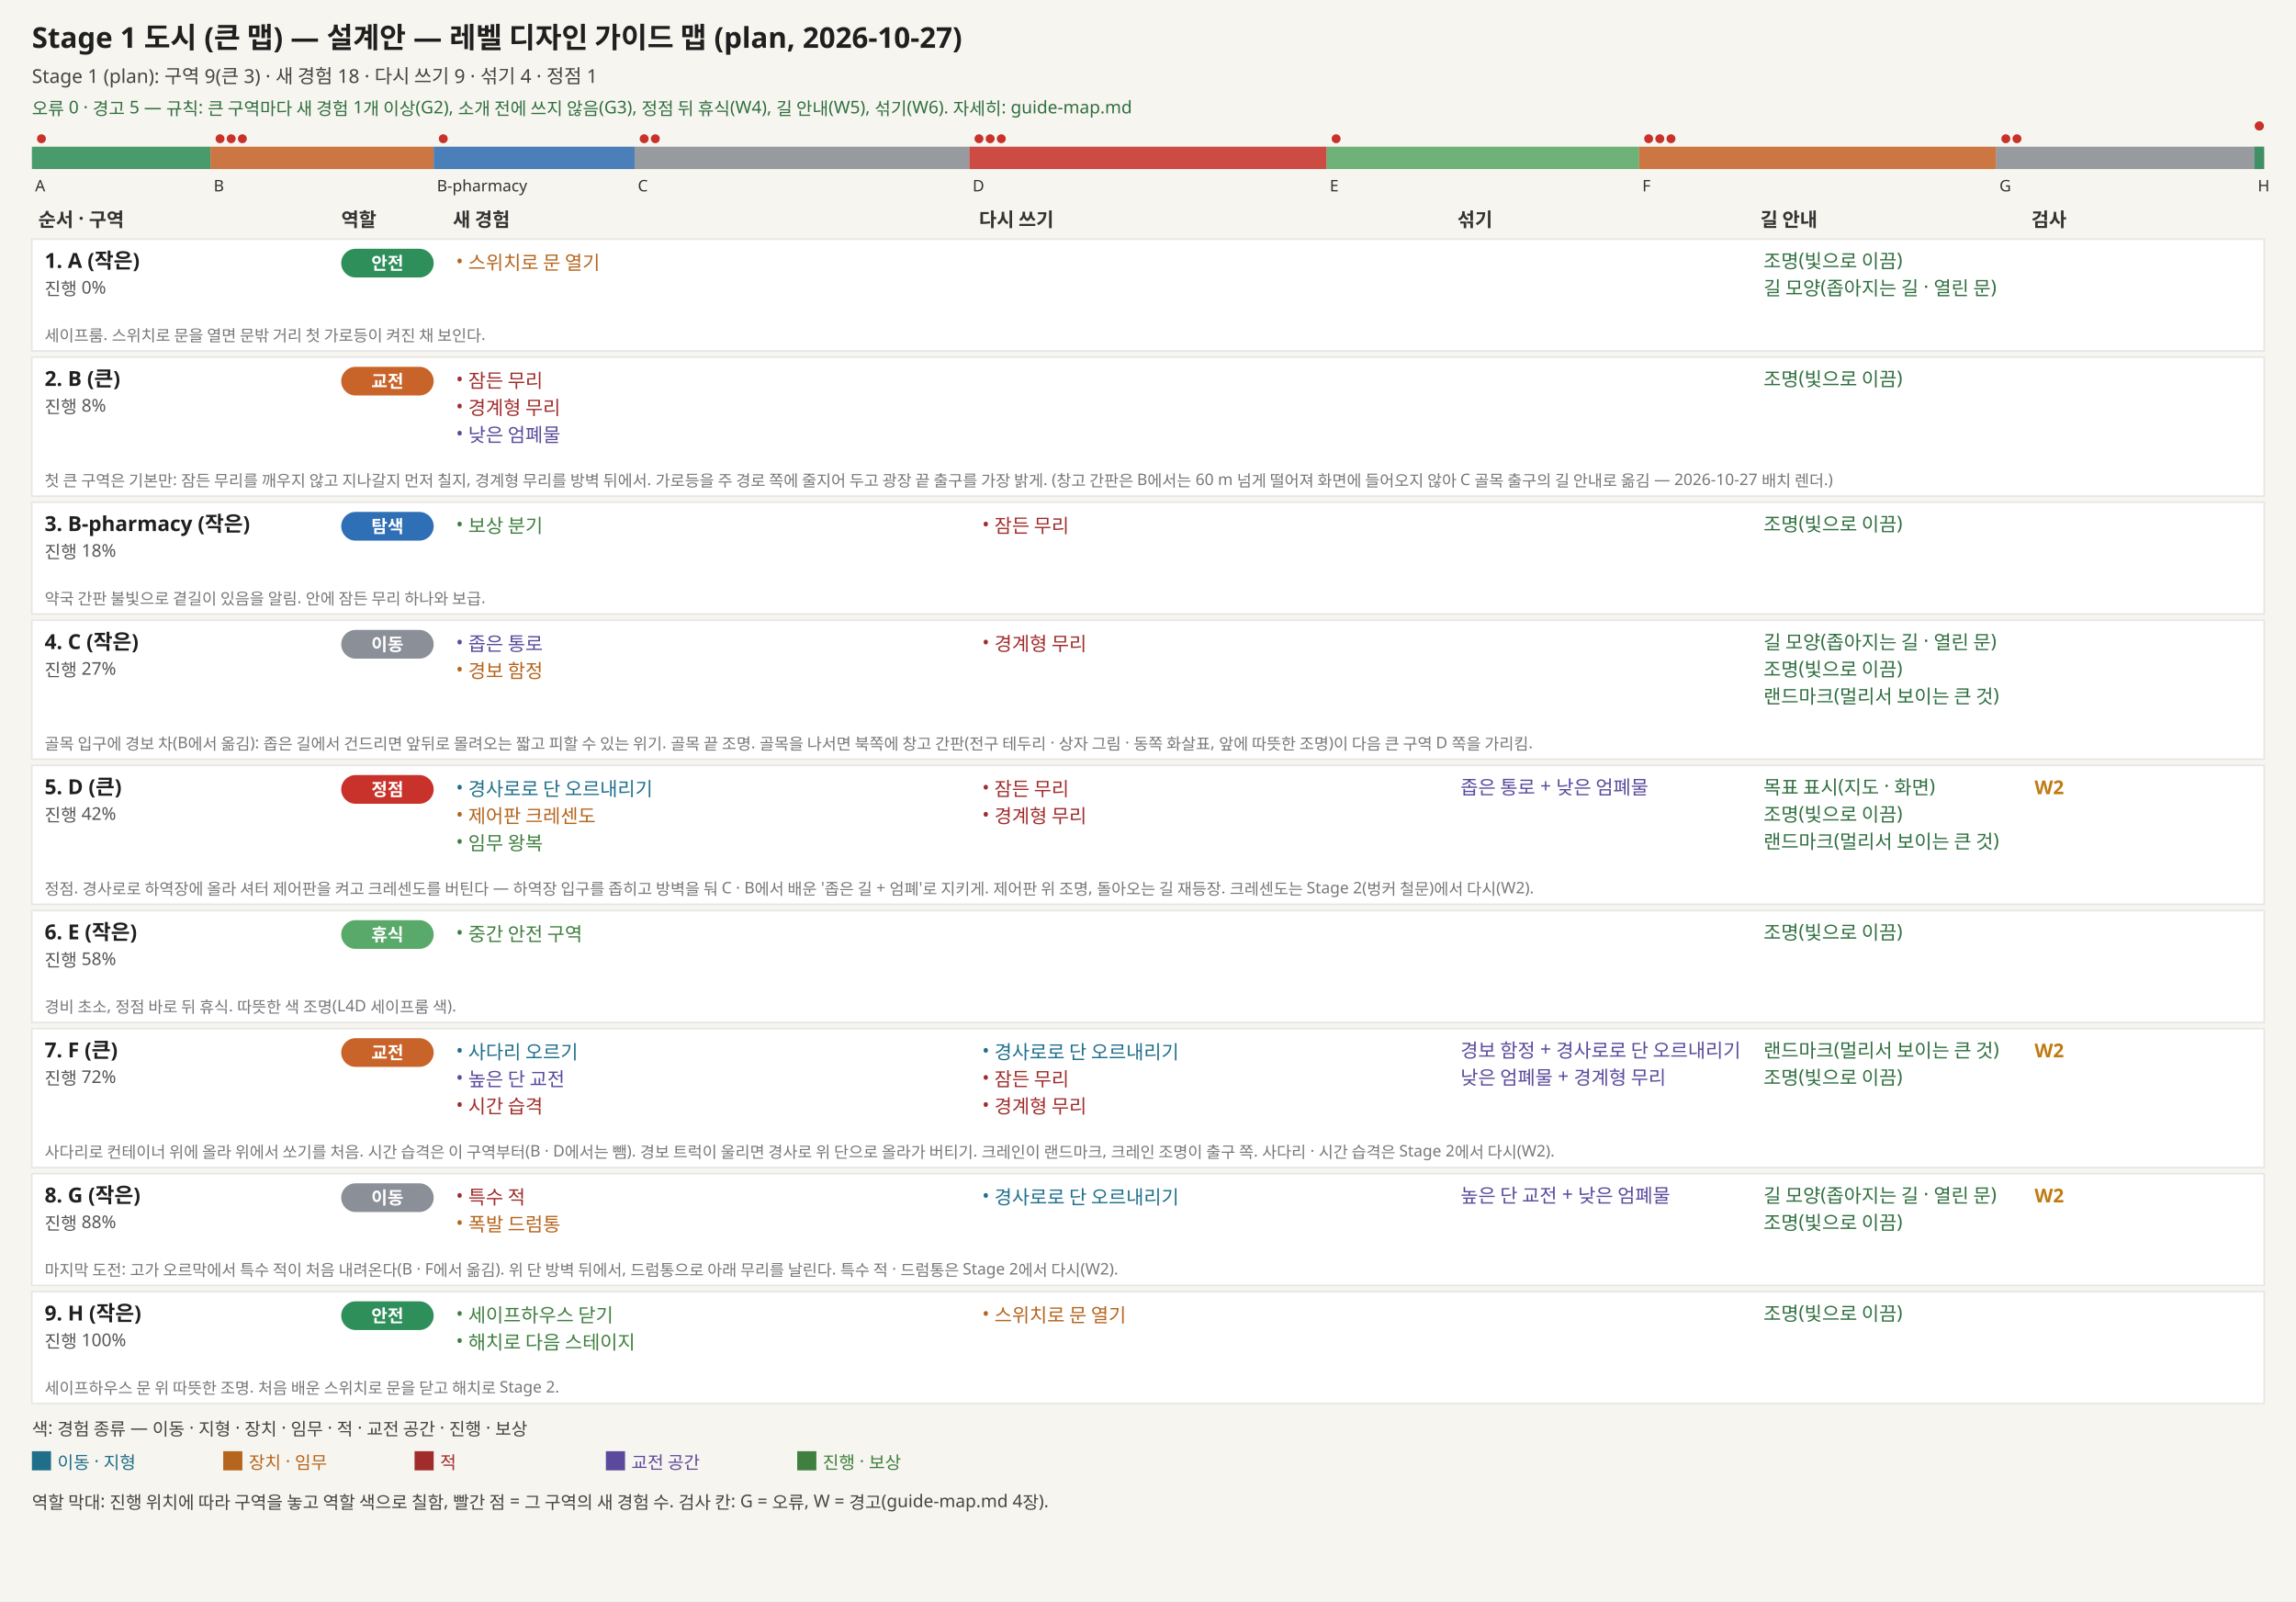
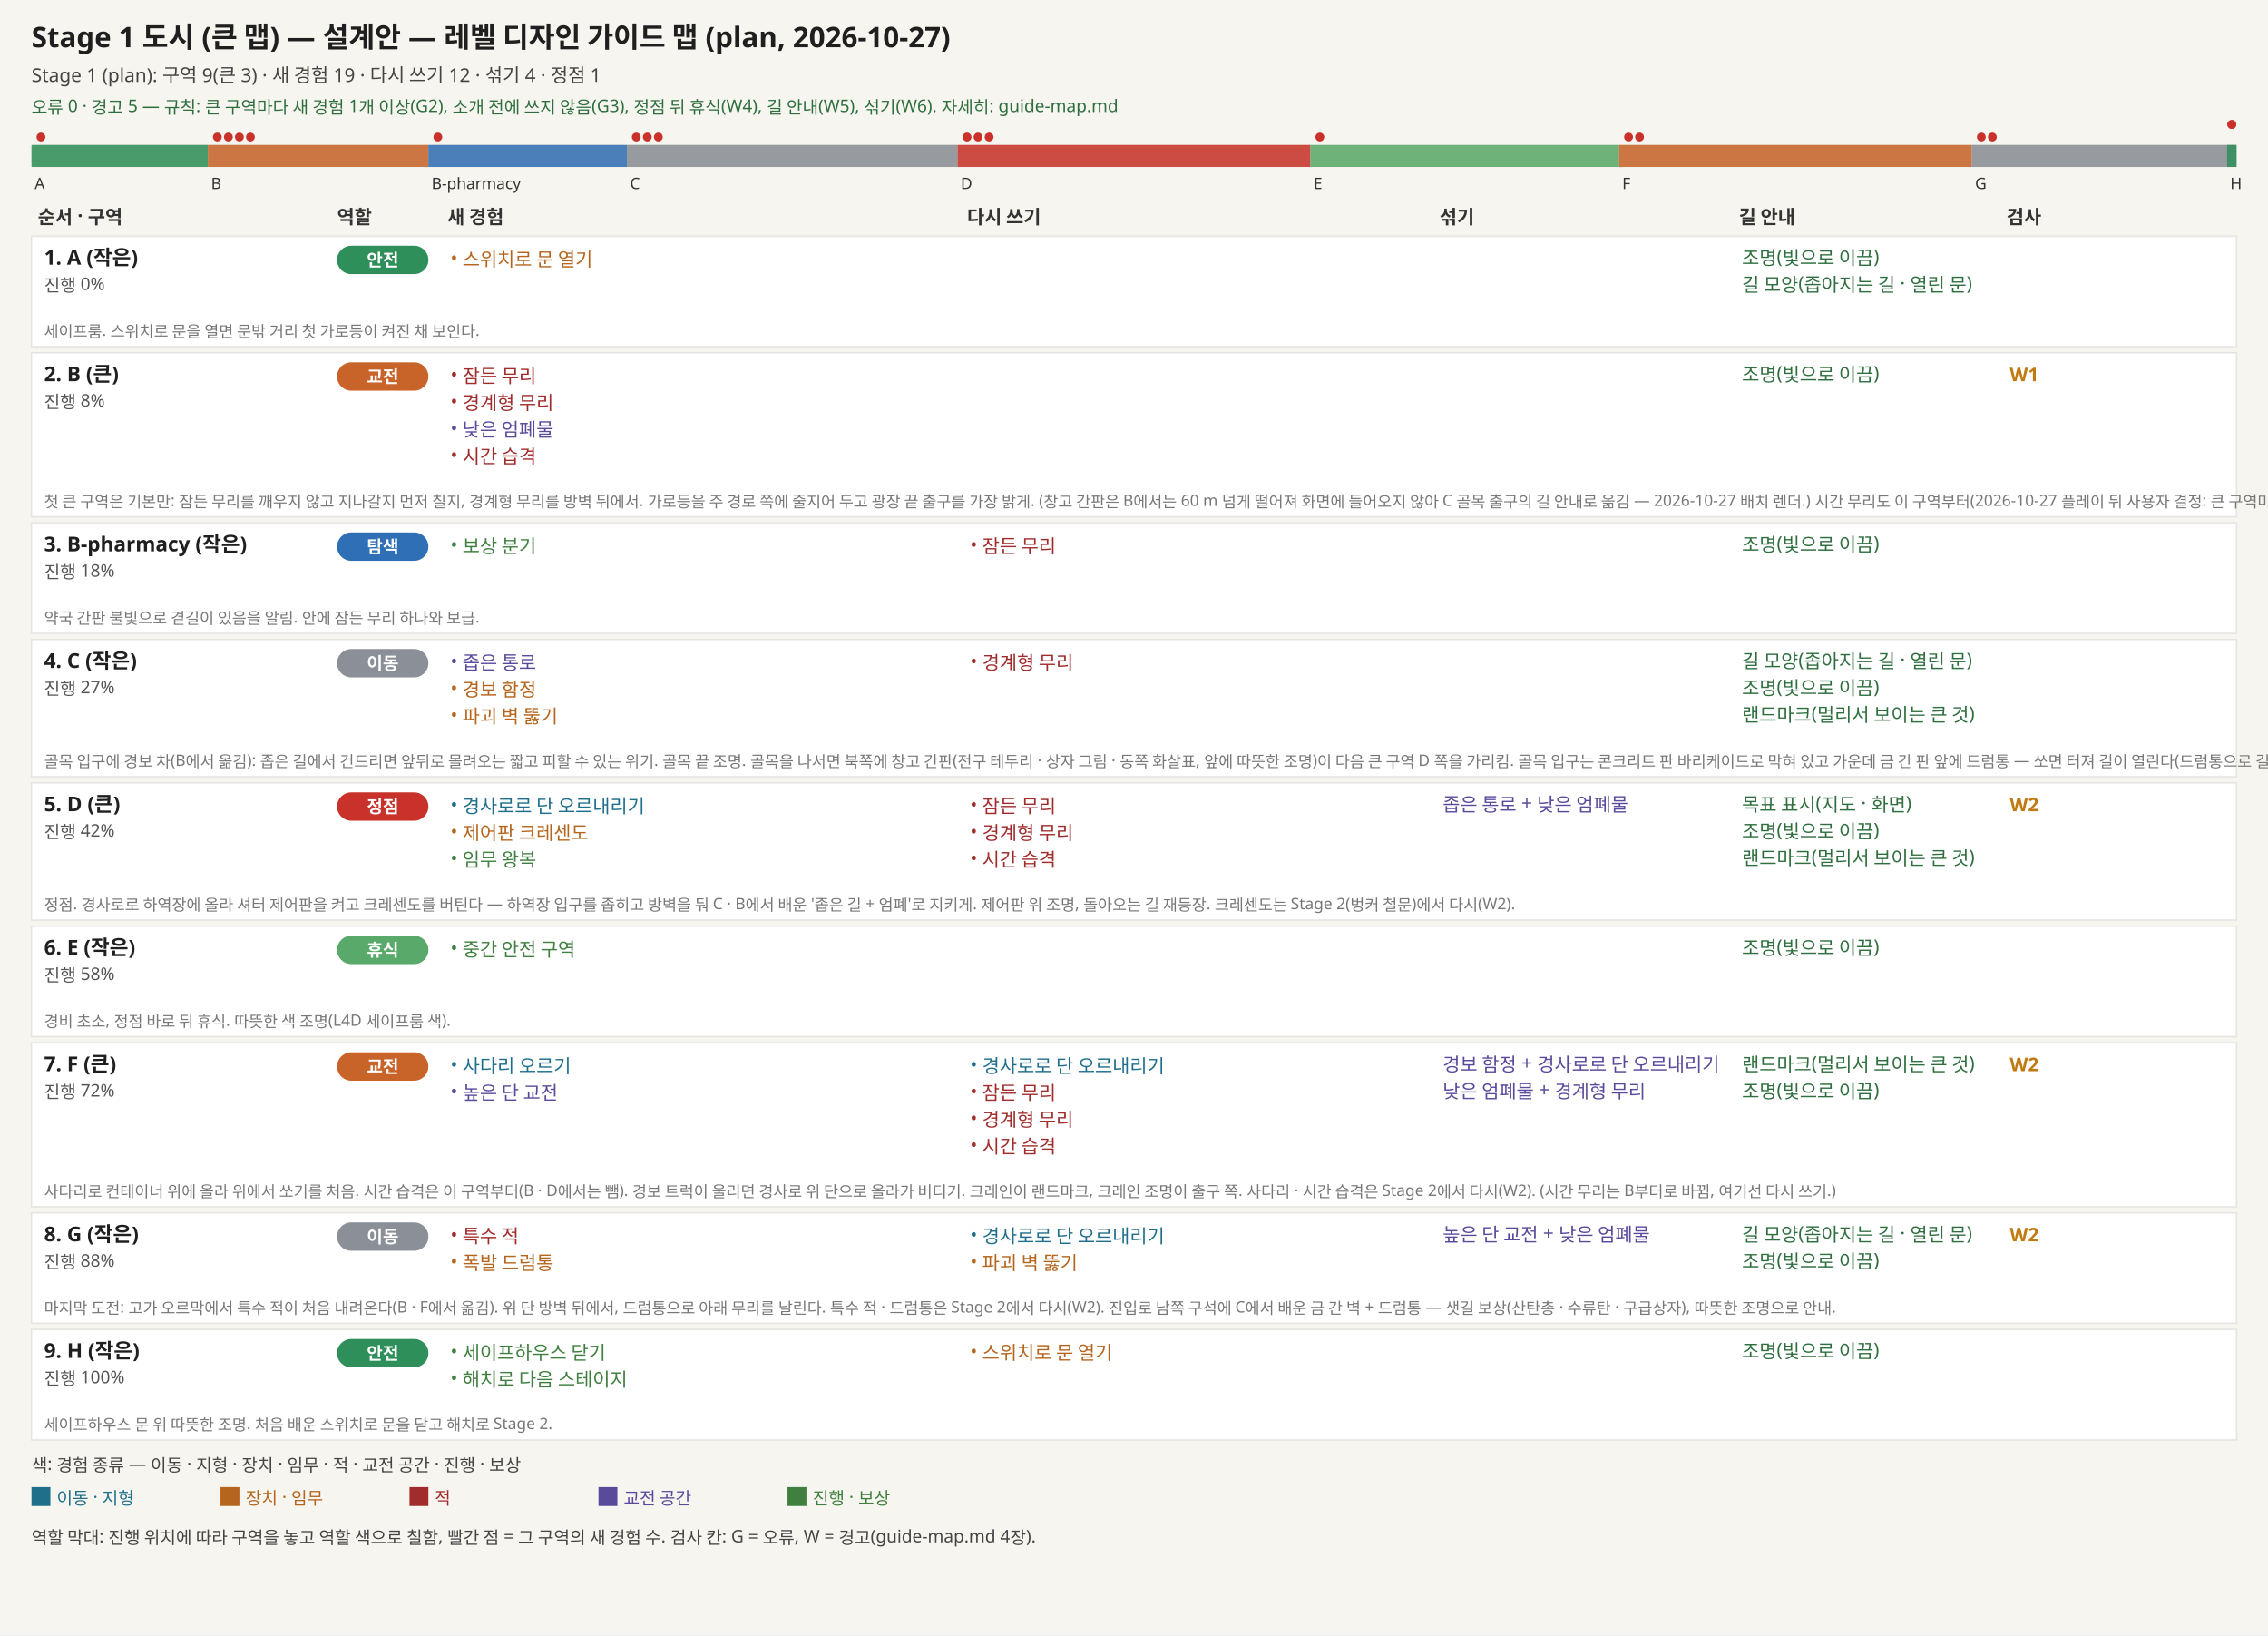
- <svg xmlns="http://www.w3.org/2000/svg" width="1440" height="1004" viewBox="0 0 1440 1004" font-family="Noto Sans KR, Malgun Gothic, sans-serif">
+ <svg xmlns="http://www.w3.org/2000/svg" width="1440" height="1038" viewBox="0 0 1440 1038" font-family="Noto Sans KR, Malgun Gothic, sans-serif">
  <rect width="100%" height="100%" fill="#f7f5ef" />
  <text x="20" y="30" font-size="18" fill="#1f1f1f" font-weight="bold" text-anchor="start">Stage 1 도시 (큰 맵) — 설계안 — 레벨 디자인 가이드 맵 (plan, 2026-10-27)</text>
-   <text x="20" y="52" font-size="12" fill="#444" font-weight="normal" text-anchor="start">Stage 1 (plan): 구역 9(큰 3) · 새 경험 18 · 다시 쓰기 9 · 섞기 4 · 정점 1</text>
+   <text x="20" y="52" font-size="12" fill="#444" font-weight="normal" text-anchor="start">Stage 1 (plan): 구역 9(큰 3) · 새 경험 19 · 다시 쓰기 12 · 섞기 4 · 정점 1</text>
  <text x="20" y="72" font-size="11" fill="#2f6f3f" font-weight="normal" text-anchor="start">오류 0 · 경고 5 — 규칙: 큰 구역마다 새 경험 1개 이상(G2), 소개 전에 쓰지 않음(G3), 정점 뒤 휴식(W4), 길 안내(W5), 섞기(W6). 자세히: guide-map.md</text>
  <rect x="20" y="92" width="1400" height="14" fill="#e3ded0" rx="3" />
  <rect x="20.0" y="92" width="112.0" height="14" fill="#2f8f5b" opacity=".85" />
  <text x="22.0" y="120" font-size="10" fill="#333" font-weight="normal" text-anchor="start">A</text>
  <circle cx="26.0" cy="87" r="2.8" fill="#c8322a" />
  <rect x="132.0" y="92" width="140.0" height="14" fill="#c8642a" opacity=".85" />
  <text x="134.0" y="120" font-size="10" fill="#333" font-weight="normal" text-anchor="start">B</text>
  <circle cx="138.0" cy="87" r="2.8" fill="#c8322a" />
  <circle cx="145.0" cy="87" r="2.8" fill="#c8322a" />
  <circle cx="152.0" cy="87" r="2.8" fill="#c8322a" />
+   <circle cx="159.0" cy="87" r="2.8" fill="#c8322a" />
  <rect x="272.0" y="92" width="126.0" height="14" fill="#2f6fb5" opacity=".85" />
  <text x="274.0" y="120" font-size="10" fill="#333" font-weight="normal" text-anchor="start">B-pharmacy</text>
  <circle cx="278.0" cy="87" r="2.8" fill="#c8322a" />
  <rect x="398.0" y="92" width="210.0" height="14" fill="#8a8f98" opacity=".85" />
  <text x="400.0" y="120" font-size="10" fill="#333" font-weight="normal" text-anchor="start">C</text>
  <circle cx="404.0" cy="87" r="2.8" fill="#c8322a" />
  <circle cx="411.0" cy="87" r="2.8" fill="#c8322a" />
+   <circle cx="418.0" cy="87" r="2.8" fill="#c8322a" />
  <rect x="608.0" y="92" width="224.0" height="14" fill="#c8322a" opacity=".85" />
  <text x="610.0" y="120" font-size="10" fill="#333" font-weight="normal" text-anchor="start">D</text>
  <circle cx="614.0" cy="87" r="2.8" fill="#c8322a" />
  <circle cx="621.0" cy="87" r="2.8" fill="#c8322a" />
  <circle cx="628.0" cy="87" r="2.8" fill="#c8322a" />
  <rect x="832.0" y="92" width="196.0" height="14" fill="#59a96a" opacity=".85" />
  <text x="834.0" y="120" font-size="10" fill="#333" font-weight="normal" text-anchor="start">E</text>
  <circle cx="838.0" cy="87" r="2.8" fill="#c8322a" />
  <rect x="1028.0" y="92" width="224.0" height="14" fill="#c8642a" opacity=".85" />
  <text x="1030.0" y="120" font-size="10" fill="#333" font-weight="normal" text-anchor="start">F</text>
  <circle cx="1034.0" cy="87" r="2.8" fill="#c8322a" />
  <circle cx="1041.0" cy="87" r="2.8" fill="#c8322a" />
-   <circle cx="1048.0" cy="87" r="2.8" fill="#c8322a" />
  <rect x="1252.0" y="92" width="168.0" height="14" fill="#8a8f98" opacity=".85" />
  <text x="1254.0" y="120" font-size="10" fill="#333" font-weight="normal" text-anchor="start">G</text>
  <circle cx="1258.0" cy="87" r="2.8" fill="#c8322a" />
  <circle cx="1265.0" cy="87" r="2.8" fill="#c8322a" />
  <rect x="1414.0" y="92" width="6.0" height="14" fill="#2f8f5b" opacity=".85" />
  <text x="1416" y="120" font-size="10" fill="#333" font-weight="normal" text-anchor="start">H</text>
  <circle cx="1417.0" cy="79" r="2.8" fill="#c8322a" />
  <circle cx="1417.0" cy="79" r="2.8" fill="#c8322a" />
  <text x="24" y="142" font-size="12" fill="#333" font-weight="bold" text-anchor="start">순서 · 구역</text>
  <text x="214" y="142" font-size="12" fill="#333" font-weight="bold" text-anchor="start">역할</text>
  <text x="284" y="142" font-size="12" fill="#333" font-weight="bold" text-anchor="start">새 경험</text>
  <text x="614" y="142" font-size="12" fill="#333" font-weight="bold" text-anchor="start">다시 쓰기</text>
  <text x="914" y="142" font-size="12" fill="#333" font-weight="bold" text-anchor="start">섞기</text>
  <text x="1104" y="142" font-size="12" fill="#333" font-weight="bold" text-anchor="start">길 안내</text>
  <text x="1274" y="142" font-size="12" fill="#333" font-weight="bold" text-anchor="start">검사</text>
  <rect x="20" y="150" width="1400" height="70" fill="#ffffff" stroke="#00000014" />
  <text x="28" y="168" font-size="13" fill="#1f1f1f" font-weight="bold" text-anchor="start">1. A (작은)</text>
  <text x="28" y="185" font-size="11" fill="#555" font-weight="normal" text-anchor="start">진행 0%</text>
  <rect x="214" y="156" width="58" height="18" rx="9" fill="#2f8f5b" />
  <text x="243" y="169" font-size="11" fill="#fff" font-weight="bold" text-anchor="middle">안전</text>
  <text x="286" y="168" font-size="12" fill="#b5651d" font-weight="normal" text-anchor="start">• 스위치로 문 열기</text>
  <text x="1106" y="168" font-size="12" fill="#2f6f3f" font-weight="normal" text-anchor="start">조명(빛으로 이끔)</text>
  <text x="1106" y="185" font-size="12" fill="#2f6f3f" font-weight="normal" text-anchor="start">길 모양(좁아지는 길 · 열린 문)</text>
  <text x="28" y="214" font-size="10" fill="#777" font-weight="normal" text-anchor="start">세이프룸. 스위치로 문을 열면 문밖 거리 첫 가로등이 켜진 채 보인다.</text>
-   <rect x="20" y="224" width="1400" height="87" fill="#ffffff" stroke="#00000014" />
+   <rect x="20" y="224" width="1400" height="104" fill="#ffffff" stroke="#00000014" />
  <text x="28" y="242" font-size="13" fill="#1f1f1f" font-weight="bold" text-anchor="start">2. B (큰)</text>
  <text x="28" y="259" font-size="11" fill="#555" font-weight="normal" text-anchor="start">진행 8%</text>
  <rect x="214" y="230" width="58" height="18" rx="9" fill="#c8642a" />
  <text x="243" y="243" font-size="11" fill="#fff" font-weight="bold" text-anchor="middle">교전</text>
  <text x="286" y="242" font-size="12" fill="#a02c2c" font-weight="normal" text-anchor="start">• 잠든 무리</text>
  <text x="286" y="259" font-size="12" fill="#a02c2c" font-weight="normal" text-anchor="start">• 경계형 무리</text>
  <text x="286" y="276" font-size="12" fill="#5b4a9c" font-weight="normal" text-anchor="start">• 낮은 엄폐물</text>
+   <text x="286" y="293" font-size="12" fill="#a02c2c" font-weight="normal" text-anchor="start">• 시간 습격</text>
  <text x="1106" y="242" font-size="12" fill="#2f6f3f" font-weight="normal" text-anchor="start">조명(빛으로 이끔)</text>
-   <text x="28" y="305" font-size="10" fill="#777" font-weight="normal" text-anchor="start">첫 큰 구역은 기본만: 잠든 무리를 깨우지 않고 지나갈지 먼저 칠지, 경계형 무리를 방벽 뒤에서. 가로등을 주 경로 쪽에 줄지어 두고 광장 끝 출구를 가장 밝게. (창고 간판은 B에서는 60 m 넘게 떨어져 화면에 들어오지 않아 C 골목 출구의 길 안내로 옮김 — 2026-10-27 배치 렌더.)</text>
-   <rect x="20" y="315" width="1400" height="70" fill="#ffffff" stroke="#00000014" />
-   <text x="28" y="333" font-size="13" fill="#1f1f1f" font-weight="bold" text-anchor="start">3. B-pharmacy (작은)</text>
-   <text x="28" y="350" font-size="11" fill="#555" font-weight="normal" text-anchor="start">진행 18%</text>
-   <rect x="214" y="321" width="58" height="18" rx="9" fill="#2f6fb5" />
-   <text x="243" y="334" font-size="11" fill="#fff" font-weight="bold" text-anchor="middle">탐색</text>
-   <text x="286" y="333" font-size="12" fill="#3f7f3f" font-weight="normal" text-anchor="start">• 보상 분기</text>
-   <text x="616" y="333" font-size="12" fill="#a02c2c" font-weight="normal" text-anchor="start">• 잠든 무리</text>
-   <text x="1106" y="333" font-size="12" fill="#2f6f3f" font-weight="normal" text-anchor="start">조명(빛으로 이끔)</text>
-   <text x="28" y="379" font-size="10" fill="#777" font-weight="normal" text-anchor="start">약국 간판 불빛으로 곁길이 있음을 알림. 안에 잠든 무리 하나와 보급.</text>
-   <rect x="20" y="389" width="1400" height="87" fill="#ffffff" stroke="#00000014" />
-   <text x="28" y="407" font-size="13" fill="#1f1f1f" font-weight="bold" text-anchor="start">4. C (작은)</text>
-   <text x="28" y="424" font-size="11" fill="#555" font-weight="normal" text-anchor="start">진행 27%</text>
-   <rect x="214" y="395" width="58" height="18" rx="9" fill="#8a8f98" />
-   <text x="243" y="408" font-size="11" fill="#fff" font-weight="bold" text-anchor="middle">이동</text>
-   <text x="286" y="407" font-size="12" fill="#5b4a9c" font-weight="normal" text-anchor="start">• 좁은 통로</text>
-   <text x="286" y="424" font-size="12" fill="#b5651d" font-weight="normal" text-anchor="start">• 경보 함정</text>
-   <text x="616" y="407" font-size="12" fill="#a02c2c" font-weight="normal" text-anchor="start">• 경계형 무리</text>
-   <text x="1106" y="407" font-size="12" fill="#2f6f3f" font-weight="normal" text-anchor="start">길 모양(좁아지는 길 · 열린 문)</text>
-   <text x="1106" y="424" font-size="12" fill="#2f6f3f" font-weight="normal" text-anchor="start">조명(빛으로 이끔)</text>
-   <text x="1106" y="441" font-size="12" fill="#2f6f3f" font-weight="normal" text-anchor="start">랜드마크(멀리서 보이는 큰 것)</text>
-   <text x="28" y="470" font-size="10" fill="#777" font-weight="normal" text-anchor="start">골목 입구에 경보 차(B에서 옮김): 좁은 길에서 건드리면 앞뒤로 몰려오는 짧고 피할 수 있는 위기. 골목 끝 조명. 골목을 나서면 북쪽에 창고 간판(전구 테두리 · 상자 그림 · 동쪽 화살표, 앞에 따뜻한 조명)이 다음 큰 구역 D 쪽을 가리킴.</text>
-   <rect x="20" y="480" width="1400" height="87" fill="#ffffff" stroke="#00000014" />
-   <text x="28" y="498" font-size="13" fill="#1f1f1f" font-weight="bold" text-anchor="start">5. D (큰)</text>
-   <text x="28" y="515" font-size="11" fill="#555" font-weight="normal" text-anchor="start">진행 42%</text>
-   <rect x="214" y="486" width="58" height="18" rx="9" fill="#c8322a" />
-   <text x="243" y="499" font-size="11" fill="#fff" font-weight="bold" text-anchor="middle">정점</text>
-   <text x="286" y="498" font-size="12" fill="#1f6f8b" font-weight="normal" text-anchor="start">• 경사로로 단 오르내리기</text>
-   <text x="286" y="515" font-size="12" fill="#b5651d" font-weight="normal" text-anchor="start">• 제어판 크레센도</text>
-   <text x="286" y="532" font-size="12" fill="#3f7f3f" font-weight="normal" text-anchor="start">• 임무 왕복</text>
-   <text x="616" y="498" font-size="12" fill="#a02c2c" font-weight="normal" text-anchor="start">• 잠든 무리</text>
-   <text x="616" y="515" font-size="12" fill="#a02c2c" font-weight="normal" text-anchor="start">• 경계형 무리</text>
-   <text x="916" y="498" font-size="12" fill="#5b4a9c" font-weight="normal" text-anchor="start">좁은 통로 + 낮은 엄폐물</text>
-   <text x="1106" y="498" font-size="12" fill="#2f6f3f" font-weight="normal" text-anchor="start">목표 표시(지도 · 화면)</text>
-   <text x="1106" y="515" font-size="12" fill="#2f6f3f" font-weight="normal" text-anchor="start">조명(빛으로 이끔)</text>
-   <text x="1106" y="532" font-size="12" fill="#2f6f3f" font-weight="normal" text-anchor="start">랜드마크(멀리서 보이는 큰 것)</text>
-   <text x="1276" y="498" font-size="12" fill="#c07a12" font-weight="bold" text-anchor="start">W2</text>
-   <text x="28" y="561" font-size="10" fill="#777" font-weight="normal" text-anchor="start">정점. 경사로로 하역장에 올라 셔터 제어판을 켜고 크레센도를 버틴다 — 하역장 입구를 좁히고 방벽을 둬 C · B에서 배운 '좁은 길 + 엄폐'로 지키게. 제어판 위 조명, 돌아오는 길 재등장. 크레센도는 Stage 2(벙커 철문)에서 다시(W2).</text>
-   <rect x="20" y="571" width="1400" height="70" fill="#ffffff" stroke="#00000014" />
-   <text x="28" y="589" font-size="13" fill="#1f1f1f" font-weight="bold" text-anchor="start">6. E (작은)</text>
-   <text x="28" y="606" font-size="11" fill="#555" font-weight="normal" text-anchor="start">진행 58%</text>
-   <rect x="214" y="577" width="58" height="18" rx="9" fill="#59a96a" />
-   <text x="243" y="590" font-size="11" fill="#fff" font-weight="bold" text-anchor="middle">휴식</text>
-   <text x="286" y="589" font-size="12" fill="#3f7f3f" font-weight="normal" text-anchor="start">• 중간 안전 구역</text>
-   <text x="1106" y="589" font-size="12" fill="#2f6f3f" font-weight="normal" text-anchor="start">조명(빛으로 이끔)</text>
-   <text x="28" y="635" font-size="10" fill="#777" font-weight="normal" text-anchor="start">경비 초소, 정점 바로 뒤 휴식. 따뜻한 색 조명(L4D 세이프룸 색).</text>
-   <rect x="20" y="645" width="1400" height="87" fill="#ffffff" stroke="#00000014" />
-   <text x="28" y="663" font-size="13" fill="#1f1f1f" font-weight="bold" text-anchor="start">7. F (큰)</text>
-   <text x="28" y="680" font-size="11" fill="#555" font-weight="normal" text-anchor="start">진행 72%</text>
-   <rect x="214" y="651" width="58" height="18" rx="9" fill="#c8642a" />
-   <text x="243" y="664" font-size="11" fill="#fff" font-weight="bold" text-anchor="middle">교전</text>
-   <text x="286" y="663" font-size="12" fill="#1f6f8b" font-weight="normal" text-anchor="start">• 사다리 오르기</text>
-   <text x="286" y="680" font-size="12" fill="#5b4a9c" font-weight="normal" text-anchor="start">• 높은 단 교전</text>
-   <text x="286" y="697" font-size="12" fill="#a02c2c" font-weight="normal" text-anchor="start">• 시간 습격</text>
-   <text x="616" y="663" font-size="12" fill="#1f6f8b" font-weight="normal" text-anchor="start">• 경사로로 단 오르내리기</text>
-   <text x="616" y="680" font-size="12" fill="#a02c2c" font-weight="normal" text-anchor="start">• 잠든 무리</text>
-   <text x="616" y="697" font-size="12" fill="#a02c2c" font-weight="normal" text-anchor="start">• 경계형 무리</text>
-   <text x="916" y="663" font-size="12" fill="#5b4a9c" font-weight="normal" text-anchor="start">경보 함정 + 경사로로 단 오르내리기</text>
-   <text x="916" y="680" font-size="12" fill="#5b4a9c" font-weight="normal" text-anchor="start">낮은 엄폐물 + 경계형 무리</text>
-   <text x="1106" y="663" font-size="12" fill="#2f6f3f" font-weight="normal" text-anchor="start">랜드마크(멀리서 보이는 큰 것)</text>
-   <text x="1106" y="680" font-size="12" fill="#2f6f3f" font-weight="normal" text-anchor="start">조명(빛으로 이끔)</text>
-   <text x="1276" y="663" font-size="12" fill="#c07a12" font-weight="bold" text-anchor="start">W2</text>
-   <text x="28" y="726" font-size="10" fill="#777" font-weight="normal" text-anchor="start">사다리로 컨테이너 위에 올라 위에서 쏘기를 처음. 시간 습격은 이 구역부터(B · D에서는 뺌). 경보 트럭이 울리면 경사로 위 단으로 올라가 버티기. 크레인이 랜드마크, 크레인 조명이 출구 쪽. 사다리 · 시간 습격은 Stage 2에서 다시(W2).</text>
-   <rect x="20" y="736" width="1400" height="70" fill="#ffffff" stroke="#00000014" />
-   <text x="28" y="754" font-size="13" fill="#1f1f1f" font-weight="bold" text-anchor="start">8. G (작은)</text>
-   <text x="28" y="771" font-size="11" fill="#555" font-weight="normal" text-anchor="start">진행 88%</text>
-   <rect x="214" y="742" width="58" height="18" rx="9" fill="#8a8f98" />
-   <text x="243" y="755" font-size="11" fill="#fff" font-weight="bold" text-anchor="middle">이동</text>
-   <text x="286" y="754" font-size="12" fill="#a02c2c" font-weight="normal" text-anchor="start">• 특수 적</text>
-   <text x="286" y="771" font-size="12" fill="#b5651d" font-weight="normal" text-anchor="start">• 폭발 드럼통</text>
-   <text x="616" y="754" font-size="12" fill="#1f6f8b" font-weight="normal" text-anchor="start">• 경사로로 단 오르내리기</text>
-   <text x="916" y="754" font-size="12" fill="#5b4a9c" font-weight="normal" text-anchor="start">높은 단 교전 + 낮은 엄폐물</text>
-   <text x="1106" y="754" font-size="12" fill="#2f6f3f" font-weight="normal" text-anchor="start">길 모양(좁아지는 길 · 열린 문)</text>
-   <text x="1106" y="771" font-size="12" fill="#2f6f3f" font-weight="normal" text-anchor="start">조명(빛으로 이끔)</text>
-   <text x="1276" y="754" font-size="12" fill="#c07a12" font-weight="bold" text-anchor="start">W2</text>
-   <text x="28" y="800" font-size="10" fill="#777" font-weight="normal" text-anchor="start">마지막 도전: 고가 오르막에서 특수 적이 처음 내려온다(B · F에서 옮김). 위 단 방벽 뒤에서, 드럼통으로 아래 무리를 날린다. 특수 적 · 드럼통은 Stage 2에서 다시(W2).</text>
-   <rect x="20" y="810" width="1400" height="70" fill="#ffffff" stroke="#00000014" />
-   <text x="28" y="828" font-size="13" fill="#1f1f1f" font-weight="bold" text-anchor="start">9. H (작은)</text>
-   <text x="28" y="845" font-size="11" fill="#555" font-weight="normal" text-anchor="start">진행 100%</text>
-   <rect x="214" y="816" width="58" height="18" rx="9" fill="#2f8f5b" />
-   <text x="243" y="829" font-size="11" fill="#fff" font-weight="bold" text-anchor="middle">안전</text>
-   <text x="286" y="828" font-size="12" fill="#3f7f3f" font-weight="normal" text-anchor="start">• 세이프하우스 닫기</text>
-   <text x="286" y="845" font-size="12" fill="#3f7f3f" font-weight="normal" text-anchor="start">• 해치로 다음 스테이지</text>
-   <text x="616" y="828" font-size="12" fill="#b5651d" font-weight="normal" text-anchor="start">• 스위치로 문 열기</text>
-   <text x="1106" y="828" font-size="12" fill="#2f6f3f" font-weight="normal" text-anchor="start">조명(빛으로 이끔)</text>
-   <text x="28" y="874" font-size="10" fill="#777" font-weight="normal" text-anchor="start">세이프하우스 문 위 따뜻한 조명. 처음 배운 스위치로 문을 닫고 해치로 Stage 2.</text>
-   <text x="20" y="900" font-size="11" fill="#444" font-weight="normal" text-anchor="start">색: 경험 종류 — 이동 · 지형 · 장치 · 임무 · 적 · 교전 공간 · 진행 · 보상</text>
-   <rect x="20" y="910" width="12" height="12" fill="#1f6f8b" />
-   <text x="36" y="921" font-size="11" fill="#1f6f8b" font-weight="normal" text-anchor="start">이동 · 지형</text>
-   <rect x="140" y="910" width="12" height="12" fill="#b5651d" />
-   <text x="156" y="921" font-size="11" fill="#b5651d" font-weight="normal" text-anchor="start">장치 · 임무</text>
-   <rect x="260" y="910" width="12" height="12" fill="#a02c2c" />
-   <text x="276" y="921" font-size="11" fill="#a02c2c" font-weight="normal" text-anchor="start">적</text>
-   <rect x="380" y="910" width="12" height="12" fill="#5b4a9c" />
-   <text x="396" y="921" font-size="11" fill="#5b4a9c" font-weight="normal" text-anchor="start">교전 공간</text>
-   <rect x="500" y="910" width="12" height="12" fill="#3f7f3f" />
-   <text x="516" y="921" font-size="11" fill="#3f7f3f" font-weight="normal" text-anchor="start">진행 · 보상</text>
-   <text x="20" y="946" font-size="11" fill="#444" font-weight="normal" text-anchor="start">역할 막대: 진행 위치에 따라 구역을 놓고 역할 색으로 칠함, 빨간 점 = 그 구역의 새 경험 수. 검사 칸: G = 오류, W = 경고(guide-map.md 4장).</text>
+   <text x="1276" y="242" font-size="12" fill="#c07a12" font-weight="bold" text-anchor="start">W1</text>
+   <text x="28" y="322" font-size="10" fill="#777" font-weight="normal" text-anchor="start">첫 큰 구역은 기본만: 잠든 무리를 깨우지 않고 지나갈지 먼저 칠지, 경계형 무리를 방벽 뒤에서. 가로등을 주 경로 쪽에 줄지어 두고 광장 끝 출구를 가장 밝게. (창고 간판은 B에서는 60 m 넘게 떨어져 화면에 들어오지 않아 C 골목 출구의 길 안내로 옮김 — 2026-10-27 배치 렌더.) 시간 무리도 이 구역부터(2026-10-27 플레이 뒤 사용자 결정: 큰 구역마다 약 2분 · 압박) — 새 경험 4개라 W1 경고를 남긴다. 주 경로 위에 경계형 3마리 무리 둘(피해 갈 수 없는 작은 교전).</text>
+   <rect x="20" y="332" width="1400" height="70" fill="#ffffff" stroke="#00000014" />
+   <text x="28" y="350" font-size="13" fill="#1f1f1f" font-weight="bold" text-anchor="start">3. B-pharmacy (작은)</text>
+   <text x="28" y="367" font-size="11" fill="#555" font-weight="normal" text-anchor="start">진행 18%</text>
+   <rect x="214" y="338" width="58" height="18" rx="9" fill="#2f6fb5" />
+   <text x="243" y="351" font-size="11" fill="#fff" font-weight="bold" text-anchor="middle">탐색</text>
+   <text x="286" y="350" font-size="12" fill="#3f7f3f" font-weight="normal" text-anchor="start">• 보상 분기</text>
+   <text x="616" y="350" font-size="12" fill="#a02c2c" font-weight="normal" text-anchor="start">• 잠든 무리</text>
+   <text x="1106" y="350" font-size="12" fill="#2f6f3f" font-weight="normal" text-anchor="start">조명(빛으로 이끔)</text>
+   <text x="28" y="396" font-size="10" fill="#777" font-weight="normal" text-anchor="start">약국 간판 불빛으로 곁길이 있음을 알림. 안에 잠든 무리 하나와 보급.</text>
+   <rect x="20" y="406" width="1400" height="87" fill="#ffffff" stroke="#00000014" />
+   <text x="28" y="424" font-size="13" fill="#1f1f1f" font-weight="bold" text-anchor="start">4. C (작은)</text>
+   <text x="28" y="441" font-size="11" fill="#555" font-weight="normal" text-anchor="start">진행 27%</text>
+   <rect x="214" y="412" width="58" height="18" rx="9" fill="#8a8f98" />
+   <text x="243" y="425" font-size="11" fill="#fff" font-weight="bold" text-anchor="middle">이동</text>
+   <text x="286" y="424" font-size="12" fill="#5b4a9c" font-weight="normal" text-anchor="start">• 좁은 통로</text>
+   <text x="286" y="441" font-size="12" fill="#b5651d" font-weight="normal" text-anchor="start">• 경보 함정</text>
+   <text x="286" y="458" font-size="12" fill="#b5651d" font-weight="normal" text-anchor="start">• 파괴 벽 뚫기</text>
+   <text x="616" y="424" font-size="12" fill="#a02c2c" font-weight="normal" text-anchor="start">• 경계형 무리</text>
+   <text x="1106" y="424" font-size="12" fill="#2f6f3f" font-weight="normal" text-anchor="start">길 모양(좁아지는 길 · 열린 문)</text>
+   <text x="1106" y="441" font-size="12" fill="#2f6f3f" font-weight="normal" text-anchor="start">조명(빛으로 이끔)</text>
+   <text x="1106" y="458" font-size="12" fill="#2f6f3f" font-weight="normal" text-anchor="start">랜드마크(멀리서 보이는 큰 것)</text>
+   <text x="28" y="487" font-size="10" fill="#777" font-weight="normal" text-anchor="start">골목 입구에 경보 차(B에서 옮김): 좁은 길에서 건드리면 앞뒤로 몰려오는 짧고 피할 수 있는 위기. 골목 끝 조명. 골목을 나서면 북쪽에 창고 간판(전구 테두리 · 상자 그림 · 동쪽 화살표, 앞에 따뜻한 조명)이 다음 큰 구역 D 쪽을 가리킴. 골목 입구는 콘크리트 판 바리케이드로 막혀 있고 가운데 금 간 판 앞에 드럼통 — 쏘면 터져 길이 열린다(드럼통으로 길 뚫기 학습, 폭발 소리가 골목 무리를 깨움).</text>
+   <rect x="20" y="497" width="1400" height="87" fill="#ffffff" stroke="#00000014" />
+   <text x="28" y="515" font-size="13" fill="#1f1f1f" font-weight="bold" text-anchor="start">5. D (큰)</text>
+   <text x="28" y="532" font-size="11" fill="#555" font-weight="normal" text-anchor="start">진행 42%</text>
+   <rect x="214" y="503" width="58" height="18" rx="9" fill="#c8322a" />
+   <text x="243" y="516" font-size="11" fill="#fff" font-weight="bold" text-anchor="middle">정점</text>
+   <text x="286" y="515" font-size="12" fill="#1f6f8b" font-weight="normal" text-anchor="start">• 경사로로 단 오르내리기</text>
+   <text x="286" y="532" font-size="12" fill="#b5651d" font-weight="normal" text-anchor="start">• 제어판 크레센도</text>
+   <text x="286" y="549" font-size="12" fill="#3f7f3f" font-weight="normal" text-anchor="start">• 임무 왕복</text>
+   <text x="616" y="515" font-size="12" fill="#a02c2c" font-weight="normal" text-anchor="start">• 잠든 무리</text>
+   <text x="616" y="532" font-size="12" fill="#a02c2c" font-weight="normal" text-anchor="start">• 경계형 무리</text>
+   <text x="616" y="549" font-size="12" fill="#a02c2c" font-weight="normal" text-anchor="start">• 시간 습격</text>
+   <text x="916" y="515" font-size="12" fill="#5b4a9c" font-weight="normal" text-anchor="start">좁은 통로 + 낮은 엄폐물</text>
+   <text x="1106" y="515" font-size="12" fill="#2f6f3f" font-weight="normal" text-anchor="start">목표 표시(지도 · 화면)</text>
+   <text x="1106" y="532" font-size="12" fill="#2f6f3f" font-weight="normal" text-anchor="start">조명(빛으로 이끔)</text>
+   <text x="1106" y="549" font-size="12" fill="#2f6f3f" font-weight="normal" text-anchor="start">랜드마크(멀리서 보이는 큰 것)</text>
+   <text x="1276" y="515" font-size="12" fill="#c07a12" font-weight="bold" text-anchor="start">W2</text>
+   <text x="28" y="578" font-size="10" fill="#777" font-weight="normal" text-anchor="start">정점. 경사로로 하역장에 올라 셔터 제어판을 켜고 크레센도를 버틴다 — 하역장 입구를 좁히고 방벽을 둬 C · B에서 배운 '좁은 길 + 엄폐'로 지키게. 제어판 위 조명, 돌아오는 길 재등장. 크레센도는 Stage 2(벙커 철문)에서 다시(W2).</text>
+   <rect x="20" y="588" width="1400" height="70" fill="#ffffff" stroke="#00000014" />
+   <text x="28" y="606" font-size="13" fill="#1f1f1f" font-weight="bold" text-anchor="start">6. E (작은)</text>
+   <text x="28" y="623" font-size="11" fill="#555" font-weight="normal" text-anchor="start">진행 58%</text>
+   <rect x="214" y="594" width="58" height="18" rx="9" fill="#59a96a" />
+   <text x="243" y="607" font-size="11" fill="#fff" font-weight="bold" text-anchor="middle">휴식</text>
+   <text x="286" y="606" font-size="12" fill="#3f7f3f" font-weight="normal" text-anchor="start">• 중간 안전 구역</text>
+   <text x="1106" y="606" font-size="12" fill="#2f6f3f" font-weight="normal" text-anchor="start">조명(빛으로 이끔)</text>
+   <text x="28" y="652" font-size="10" fill="#777" font-weight="normal" text-anchor="start">경비 초소, 정점 바로 뒤 휴식. 따뜻한 색 조명(L4D 세이프룸 색).</text>
+   <rect x="20" y="662" width="1400" height="104" fill="#ffffff" stroke="#00000014" />
+   <text x="28" y="680" font-size="13" fill="#1f1f1f" font-weight="bold" text-anchor="start">7. F (큰)</text>
+   <text x="28" y="697" font-size="11" fill="#555" font-weight="normal" text-anchor="start">진행 72%</text>
+   <rect x="214" y="668" width="58" height="18" rx="9" fill="#c8642a" />
+   <text x="243" y="681" font-size="11" fill="#fff" font-weight="bold" text-anchor="middle">교전</text>
+   <text x="286" y="680" font-size="12" fill="#1f6f8b" font-weight="normal" text-anchor="start">• 사다리 오르기</text>
+   <text x="286" y="697" font-size="12" fill="#5b4a9c" font-weight="normal" text-anchor="start">• 높은 단 교전</text>
+   <text x="616" y="680" font-size="12" fill="#1f6f8b" font-weight="normal" text-anchor="start">• 경사로로 단 오르내리기</text>
+   <text x="616" y="697" font-size="12" fill="#a02c2c" font-weight="normal" text-anchor="start">• 잠든 무리</text>
+   <text x="616" y="714" font-size="12" fill="#a02c2c" font-weight="normal" text-anchor="start">• 경계형 무리</text>
+   <text x="616" y="731" font-size="12" fill="#a02c2c" font-weight="normal" text-anchor="start">• 시간 습격</text>
+   <text x="916" y="680" font-size="12" fill="#5b4a9c" font-weight="normal" text-anchor="start">경보 함정 + 경사로로 단 오르내리기</text>
+   <text x="916" y="697" font-size="12" fill="#5b4a9c" font-weight="normal" text-anchor="start">낮은 엄폐물 + 경계형 무리</text>
+   <text x="1106" y="680" font-size="12" fill="#2f6f3f" font-weight="normal" text-anchor="start">랜드마크(멀리서 보이는 큰 것)</text>
+   <text x="1106" y="697" font-size="12" fill="#2f6f3f" font-weight="normal" text-anchor="start">조명(빛으로 이끔)</text>
+   <text x="1276" y="680" font-size="12" fill="#c07a12" font-weight="bold" text-anchor="start">W2</text>
+   <text x="28" y="760" font-size="10" fill="#777" font-weight="normal" text-anchor="start">사다리로 컨테이너 위에 올라 위에서 쏘기를 처음. 시간 습격은 이 구역부터(B · D에서는 뺌). 경보 트럭이 울리면 경사로 위 단으로 올라가 버티기. 크레인이 랜드마크, 크레인 조명이 출구 쪽. 사다리 · 시간 습격은 Stage 2에서 다시(W2). (시간 무리는 B부터로 바뀜, 여기선 다시 쓰기.)</text>
+   <rect x="20" y="770" width="1400" height="70" fill="#ffffff" stroke="#00000014" />
+   <text x="28" y="788" font-size="13" fill="#1f1f1f" font-weight="bold" text-anchor="start">8. G (작은)</text>
+   <text x="28" y="805" font-size="11" fill="#555" font-weight="normal" text-anchor="start">진행 88%</text>
+   <rect x="214" y="776" width="58" height="18" rx="9" fill="#8a8f98" />
+   <text x="243" y="789" font-size="11" fill="#fff" font-weight="bold" text-anchor="middle">이동</text>
+   <text x="286" y="788" font-size="12" fill="#a02c2c" font-weight="normal" text-anchor="start">• 특수 적</text>
+   <text x="286" y="805" font-size="12" fill="#b5651d" font-weight="normal" text-anchor="start">• 폭발 드럼통</text>
+   <text x="616" y="788" font-size="12" fill="#1f6f8b" font-weight="normal" text-anchor="start">• 경사로로 단 오르내리기</text>
+   <text x="616" y="805" font-size="12" fill="#b5651d" font-weight="normal" text-anchor="start">• 파괴 벽 뚫기</text>
+   <text x="916" y="788" font-size="12" fill="#5b4a9c" font-weight="normal" text-anchor="start">높은 단 교전 + 낮은 엄폐물</text>
+   <text x="1106" y="788" font-size="12" fill="#2f6f3f" font-weight="normal" text-anchor="start">길 모양(좁아지는 길 · 열린 문)</text>
+   <text x="1106" y="805" font-size="12" fill="#2f6f3f" font-weight="normal" text-anchor="start">조명(빛으로 이끔)</text>
+   <text x="1276" y="788" font-size="12" fill="#c07a12" font-weight="bold" text-anchor="start">W2</text>
+   <text x="28" y="834" font-size="10" fill="#777" font-weight="normal" text-anchor="start">마지막 도전: 고가 오르막에서 특수 적이 처음 내려온다(B · F에서 옮김). 위 단 방벽 뒤에서, 드럼통으로 아래 무리를 날린다. 특수 적 · 드럼통은 Stage 2에서 다시(W2). 진입로 남쪽 구석에 C에서 배운 금 간 벽 + 드럼통 — 샛길 보상(산탄총 · 수류탄 · 구급상자), 따뜻한 조명으로 안내.</text>
+   <rect x="20" y="844" width="1400" height="70" fill="#ffffff" stroke="#00000014" />
+   <text x="28" y="862" font-size="13" fill="#1f1f1f" font-weight="bold" text-anchor="start">9. H (작은)</text>
+   <text x="28" y="879" font-size="11" fill="#555" font-weight="normal" text-anchor="start">진행 100%</text>
+   <rect x="214" y="850" width="58" height="18" rx="9" fill="#2f8f5b" />
+   <text x="243" y="863" font-size="11" fill="#fff" font-weight="bold" text-anchor="middle">안전</text>
+   <text x="286" y="862" font-size="12" fill="#3f7f3f" font-weight="normal" text-anchor="start">• 세이프하우스 닫기</text>
+   <text x="286" y="879" font-size="12" fill="#3f7f3f" font-weight="normal" text-anchor="start">• 해치로 다음 스테이지</text>
+   <text x="616" y="862" font-size="12" fill="#b5651d" font-weight="normal" text-anchor="start">• 스위치로 문 열기</text>
+   <text x="1106" y="862" font-size="12" fill="#2f6f3f" font-weight="normal" text-anchor="start">조명(빛으로 이끔)</text>
+   <text x="28" y="908" font-size="10" fill="#777" font-weight="normal" text-anchor="start">세이프하우스 문 위 따뜻한 조명. 처음 배운 스위치로 문을 닫고 해치로 Stage 2.</text>
+   <text x="20" y="934" font-size="11" fill="#444" font-weight="normal" text-anchor="start">색: 경험 종류 — 이동 · 지형 · 장치 · 임무 · 적 · 교전 공간 · 진행 · 보상</text>
+   <rect x="20" y="944" width="12" height="12" fill="#1f6f8b" />
+   <text x="36" y="955" font-size="11" fill="#1f6f8b" font-weight="normal" text-anchor="start">이동 · 지형</text>
+   <rect x="140" y="944" width="12" height="12" fill="#b5651d" />
+   <text x="156" y="955" font-size="11" fill="#b5651d" font-weight="normal" text-anchor="start">장치 · 임무</text>
+   <rect x="260" y="944" width="12" height="12" fill="#a02c2c" />
+   <text x="276" y="955" font-size="11" fill="#a02c2c" font-weight="normal" text-anchor="start">적</text>
+   <rect x="380" y="944" width="12" height="12" fill="#5b4a9c" />
+   <text x="396" y="955" font-size="11" fill="#5b4a9c" font-weight="normal" text-anchor="start">교전 공간</text>
+   <rect x="500" y="944" width="12" height="12" fill="#3f7f3f" />
+   <text x="516" y="955" font-size="11" fill="#3f7f3f" font-weight="normal" text-anchor="start">진행 · 보상</text>
+   <text x="20" y="980" font-size="11" fill="#444" font-weight="normal" text-anchor="start">역할 막대: 진행 위치에 따라 구역을 놓고 역할 색으로 칠함, 빨간 점 = 그 구역의 새 경험 수. 검사 칸: G = 오류, W = 경고(guide-map.md 4장).</text>
</svg>
